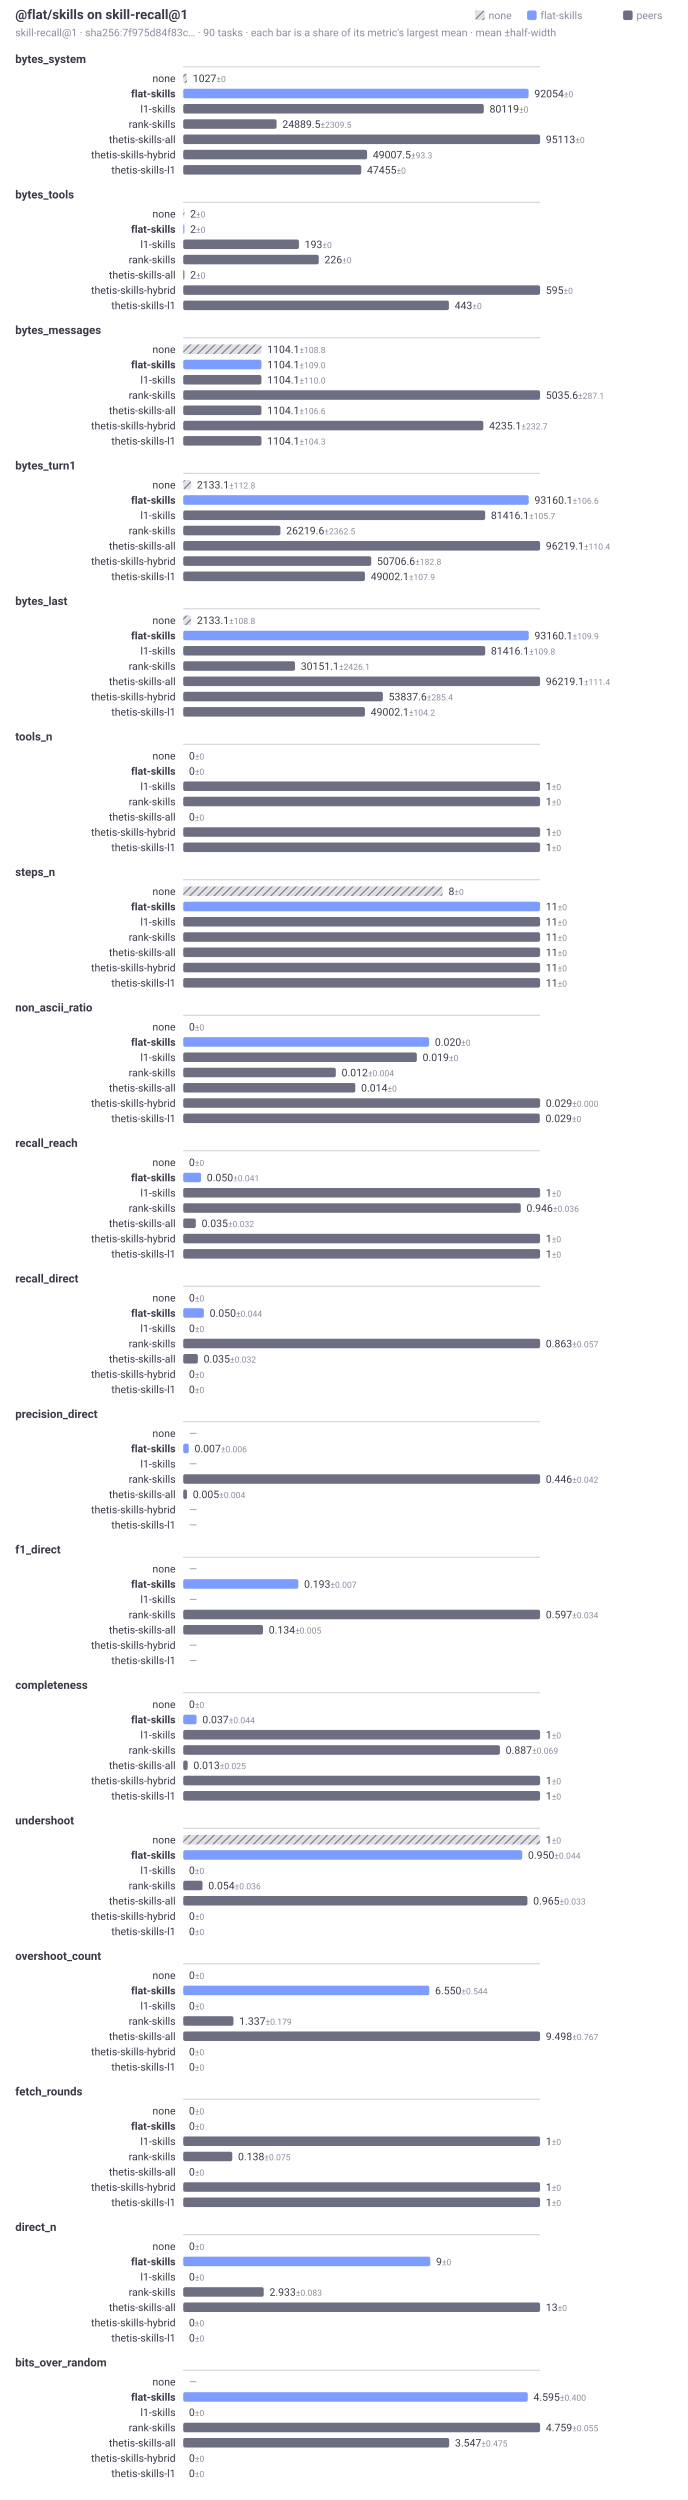
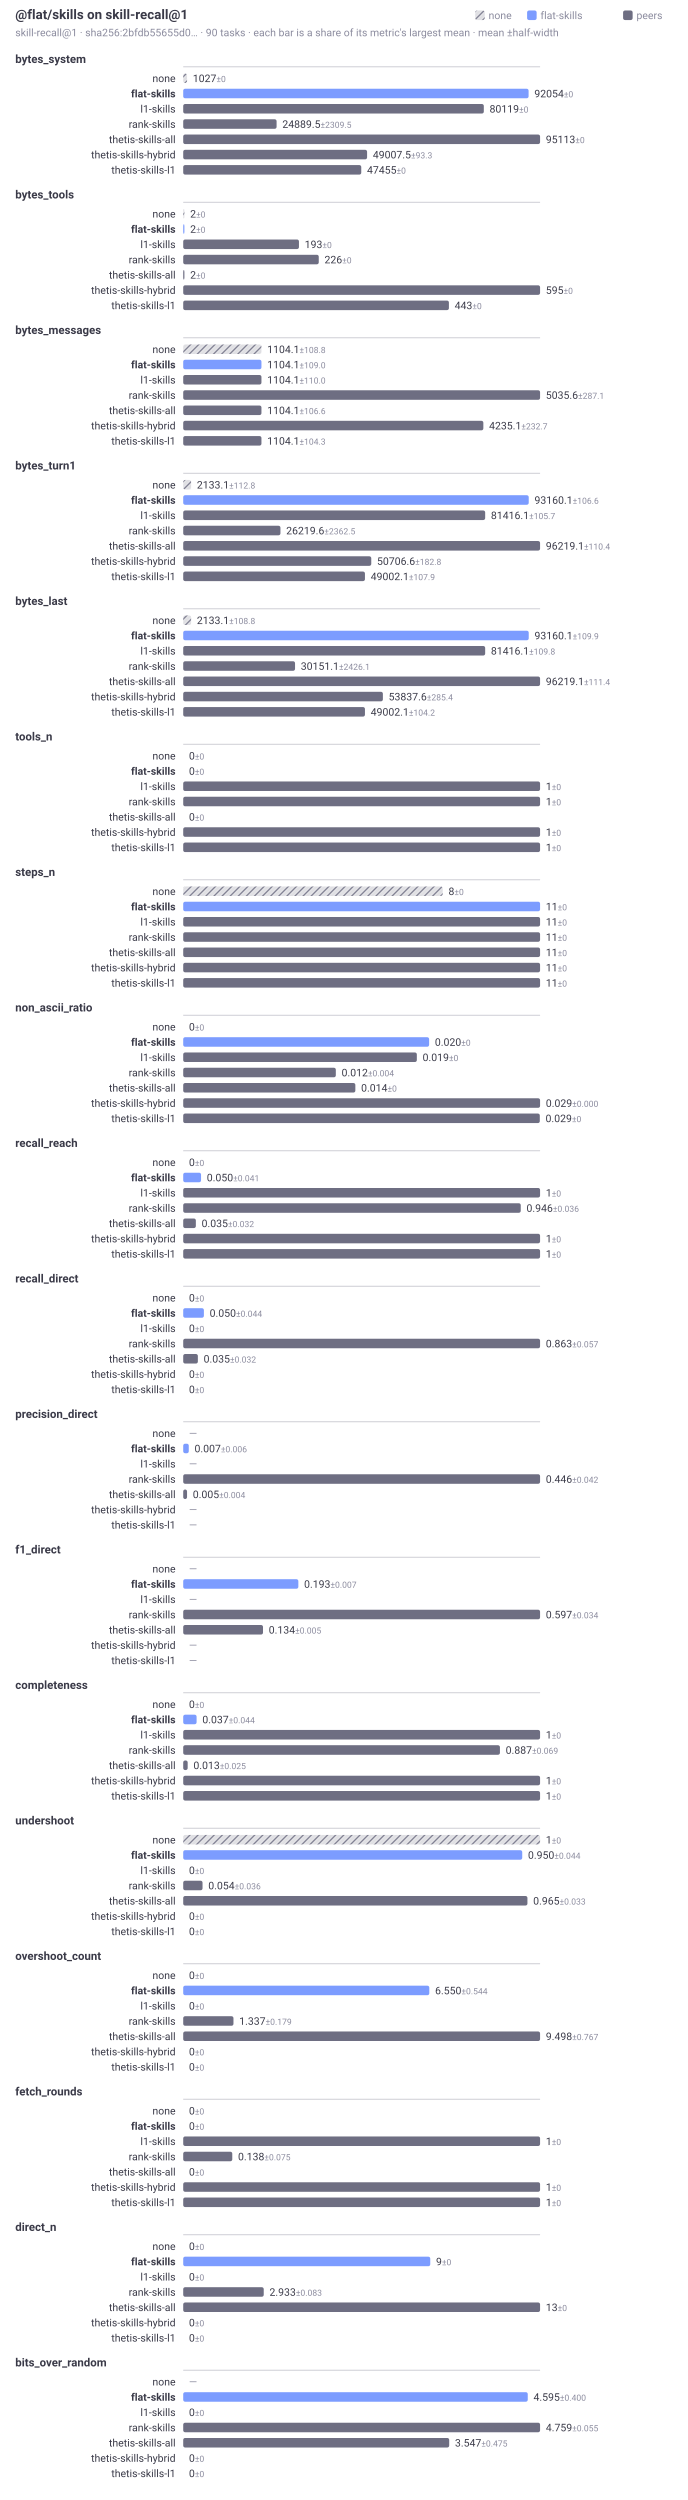
<svg xmlns="http://www.w3.org/2000/svg" width="720" height="2620" viewBox="0 0 720 2620" role="img" aria-labelledby="t d" font-family="system-ui, -apple-system, Segoe UI, Roboto, sans-serif">
  <style>.t{fill:#3a3a48}.f{fill:#8b8b9e}@media (prefers-color-scheme:dark){.t{fill:#d2d2dc}.f{fill:#9a9aae}}</style>
  <defs>
    <pattern id="hatch" width="6" height="6" patternUnits="userSpaceOnUse" patternTransform="rotate(45)">
      <rect width="6" height="6" fill="#6e6e82" fill-opacity="0.22" />
      <line x1="0" y1="0" x2="0" y2="6" stroke="#6e6e82" stroke-width="2" />
    </pattern>
  </defs>
  <text class="t" x="16" y="20" font-size="14" font-weight="600">@flat/skills on skill-recall@1</text>
-   <text class="f" x="16" y="38" font-size="11">skill-recall@1 · sha256:7f975d84f83c… · 90 tasks · each bar is a share of its metric's largest mean · mean ±half-width</text>
+   <text class="f" x="16" y="38" font-size="11">skill-recall@1 · sha256:2bfdb55655d0… · 90 tasks · each bar is a share of its metric's largest mean · mean ±half-width</text>
  <rect x="653" y="11" width="10" height="10" rx="2" fill="#6e6e82" />
  <text class="f" x="667" y="20" font-size="11">peers</text>
  <rect x="552.4" y="11" width="10" height="10" rx="2" fill="#7c9cff" />
  <text class="f" x="566.4" y="20" font-size="11">flat-skills</text>
  <rect x="498" y="11" width="10" height="10" rx="2" fill="url(#hatch)" />
  <text class="f" x="512" y="20" font-size="11">none</text>
  <text class="t" x="16" y="66" font-size="12" font-weight="600">bytes_system</text>
  <line x1="192" y1="70" x2="566" y2="70" stroke="#6e6e82" stroke-opacity="0.35" stroke-width="1" />
  <text class="t" x="184" y="86" font-size="11" text-anchor="end">none</text>
  <rect x="192" y="77" width="4.04" height="10" rx="2" fill="url(#hatch)" />
  <text class="t" x="202.04" y="86" font-size="11">1027<tspan class="f" font-size="9"> ±0</tspan>
  </text>
  <text class="t" x="184" y="102" font-size="11" text-anchor="end" font-weight="600">flat-skills</text>
  <rect x="192" y="93" width="361.97" height="10" rx="2" fill="#7c9cff" />
  <text class="t" x="559.97" y="102" font-size="11">92054<tspan class="f" font-size="9"> ±0</tspan>
  </text>
  <text class="t" x="184" y="118" font-size="11" text-anchor="end">l1-skills</text>
  <rect x="192" y="109" width="315.04" height="10" rx="2" fill="#6e6e82" />
  <text class="t" x="513.04" y="118" font-size="11">80119<tspan class="f" font-size="9"> ±0</tspan>
  </text>
  <text class="t" x="184" y="134" font-size="11" text-anchor="end">rank-skills</text>
  <rect x="192" y="125" width="97.87" height="10" rx="2" fill="#6e6e82" />
  <text class="t" x="295.87" y="134" font-size="11">24889.5<tspan class="f" font-size="9"> ±2309.5</tspan>
  </text>
  <text class="t" x="184" y="150" font-size="11" text-anchor="end">thetis-skills-all</text>
  <rect x="192" y="141" width="374" height="10" rx="2" fill="#6e6e82" />
  <text class="t" x="572" y="150" font-size="11">95113<tspan class="f" font-size="9"> ±0</tspan>
  </text>
  <text class="t" x="184" y="166" font-size="11" text-anchor="end">thetis-skills-hybrid</text>
  <rect x="192" y="157" width="192.71" height="10" rx="2" fill="#6e6e82" />
  <text class="t" x="390.71" y="166" font-size="11">49007.5<tspan class="f" font-size="9"> ±93.3</tspan>
  </text>
  <text class="t" x="184" y="182" font-size="11" text-anchor="end">thetis-skills-l1</text>
  <rect x="192" y="173" width="186.6" height="10" rx="2" fill="#6e6e82" />
  <text class="t" x="384.6" y="182" font-size="11">47455<tspan class="f" font-size="9"> ±0</tspan>
  </text>
  <text class="t" x="16" y="208" font-size="12" font-weight="600">bytes_tools</text>
  <line x1="192" y1="212" x2="566" y2="212" stroke="#6e6e82" stroke-opacity="0.35" stroke-width="1" />
  <text class="t" x="184" y="228" font-size="11" text-anchor="end">none</text>
  <rect x="192" y="219" width="1.26" height="10" rx="2" fill="url(#hatch)" />
  <text class="t" x="199.26" y="228" font-size="11">2<tspan class="f" font-size="9"> ±0</tspan>
  </text>
  <text class="t" x="184" y="244" font-size="11" text-anchor="end" font-weight="600">flat-skills</text>
  <rect x="192" y="235" width="1.26" height="10" rx="2" fill="#7c9cff" />
  <text class="t" x="199.26" y="244" font-size="11">2<tspan class="f" font-size="9"> ±0</tspan>
  </text>
  <text class="t" x="184" y="260" font-size="11" text-anchor="end">l1-skills</text>
  <rect x="192" y="251" width="121.31" height="10" rx="2" fill="#6e6e82" />
  <text class="t" x="319.31" y="260" font-size="11">193<tspan class="f" font-size="9"> ±0</tspan>
  </text>
  <text class="t" x="184" y="276" font-size="11" text-anchor="end">rank-skills</text>
  <rect x="192" y="267" width="142.06" height="10" rx="2" fill="#6e6e82" />
  <text class="t" x="340.06" y="276" font-size="11">226<tspan class="f" font-size="9"> ±0</tspan>
  </text>
  <text class="t" x="184" y="292" font-size="11" text-anchor="end">thetis-skills-all</text>
  <rect x="192" y="283" width="1.26" height="10" rx="2" fill="#6e6e82" />
  <text class="t" x="199.26" y="292" font-size="11">2<tspan class="f" font-size="9"> ±0</tspan>
  </text>
  <text class="t" x="184" y="308" font-size="11" text-anchor="end">thetis-skills-hybrid</text>
  <rect x="192" y="299" width="374" height="10" rx="2" fill="#6e6e82" />
  <text class="t" x="572" y="308" font-size="11">595<tspan class="f" font-size="9"> ±0</tspan>
  </text>
  <text class="t" x="184" y="324" font-size="11" text-anchor="end">thetis-skills-l1</text>
  <rect x="192" y="315" width="278.46" height="10" rx="2" fill="#6e6e82" />
  <text class="t" x="476.46" y="324" font-size="11">443<tspan class="f" font-size="9"> ±0</tspan>
  </text>
  <text class="t" x="16" y="350" font-size="12" font-weight="600">bytes_messages</text>
  <line x1="192" y1="354" x2="566" y2="354" stroke="#6e6e82" stroke-opacity="0.35" stroke-width="1" />
  <text class="t" x="184" y="370" font-size="11" text-anchor="end">none</text>
  <rect x="192" y="361" width="82" height="10" rx="2" fill="url(#hatch)" />
  <text class="t" x="280" y="370" font-size="11">1104.1<tspan class="f" font-size="9"> ±108.8</tspan>
  </text>
  <text class="t" x="184" y="386" font-size="11" text-anchor="end" font-weight="600">flat-skills</text>
  <rect x="192" y="377" width="82" height="10" rx="2" fill="#7c9cff" />
  <text class="t" x="280" y="386" font-size="11">1104.1<tspan class="f" font-size="9"> ±109.0</tspan>
  </text>
  <text class="t" x="184" y="402" font-size="11" text-anchor="end">l1-skills</text>
  <rect x="192" y="393" width="82" height="10" rx="2" fill="#6e6e82" />
  <text class="t" x="280" y="402" font-size="11">1104.1<tspan class="f" font-size="9"> ±110.0</tspan>
  </text>
  <text class="t" x="184" y="418" font-size="11" text-anchor="end">rank-skills</text>
  <rect x="192" y="409" width="374" height="10" rx="2" fill="#6e6e82" />
  <text class="t" x="572" y="418" font-size="11">5035.6<tspan class="f" font-size="9"> ±287.1</tspan>
  </text>
  <text class="t" x="184" y="434" font-size="11" text-anchor="end">thetis-skills-all</text>
  <rect x="192" y="425" width="82" height="10" rx="2" fill="#6e6e82" />
  <text class="t" x="280" y="434" font-size="11">1104.1<tspan class="f" font-size="9"> ±106.6</tspan>
  </text>
  <text class="t" x="184" y="450" font-size="11" text-anchor="end">thetis-skills-hybrid</text>
  <rect x="192" y="441" width="314.55" height="10" rx="2" fill="#6e6e82" />
  <text class="t" x="512.55" y="450" font-size="11">4235.1<tspan class="f" font-size="9"> ±232.7</tspan>
  </text>
  <text class="t" x="184" y="466" font-size="11" text-anchor="end">thetis-skills-l1</text>
  <rect x="192" y="457" width="82" height="10" rx="2" fill="#6e6e82" />
  <text class="t" x="280" y="466" font-size="11">1104.1<tspan class="f" font-size="9"> ±104.3</tspan>
  </text>
  <text class="t" x="16" y="492" font-size="12" font-weight="600">bytes_turn1</text>
  <line x1="192" y1="496" x2="566" y2="496" stroke="#6e6e82" stroke-opacity="0.35" stroke-width="1" />
  <text class="t" x="184" y="512" font-size="11" text-anchor="end">none</text>
  <rect x="192" y="503" width="8.29" height="10" rx="2" fill="url(#hatch)" />
  <text class="t" x="206.29" y="512" font-size="11">2133.1<tspan class="f" font-size="9"> ±112.8</tspan>
  </text>
  <text class="t" x="184" y="528" font-size="11" text-anchor="end" font-weight="600">flat-skills</text>
  <rect x="192" y="519" width="362.11" height="10" rx="2" fill="#7c9cff" />
  <text class="t" x="560.11" y="528" font-size="11">93160.1<tspan class="f" font-size="9"> ±106.6</tspan>
  </text>
  <text class="t" x="184" y="544" font-size="11" text-anchor="end">l1-skills</text>
  <rect x="192" y="535" width="316.46" height="10" rx="2" fill="#6e6e82" />
  <text class="t" x="514.46" y="544" font-size="11">81416.1<tspan class="f" font-size="9"> ±105.7</tspan>
  </text>
  <text class="t" x="184" y="560" font-size="11" text-anchor="end">rank-skills</text>
  <rect x="192" y="551" width="101.91" height="10" rx="2" fill="#6e6e82" />
  <text class="t" x="299.91" y="560" font-size="11">26219.6<tspan class="f" font-size="9"> ±2362.5</tspan>
  </text>
  <text class="t" x="184" y="576" font-size="11" text-anchor="end">thetis-skills-all</text>
  <rect x="192" y="567" width="374" height="10" rx="2" fill="#6e6e82" />
  <text class="t" x="572" y="576" font-size="11">96219.1<tspan class="f" font-size="9"> ±110.4</tspan>
  </text>
  <text class="t" x="184" y="592" font-size="11" text-anchor="end">thetis-skills-hybrid</text>
  <rect x="192" y="583" width="197.09" height="10" rx="2" fill="#6e6e82" />
  <text class="t" x="395.09" y="592" font-size="11">50706.6<tspan class="f" font-size="9"> ±182.8</tspan>
  </text>
  <text class="t" x="184" y="608" font-size="11" text-anchor="end">thetis-skills-l1</text>
  <rect x="192" y="599" width="190.47" height="10" rx="2" fill="#6e6e82" />
  <text class="t" x="388.47" y="608" font-size="11">49002.1<tspan class="f" font-size="9"> ±107.9</tspan>
  </text>
  <text class="t" x="16" y="634" font-size="12" font-weight="600">bytes_last</text>
  <line x1="192" y1="638" x2="566" y2="638" stroke="#6e6e82" stroke-opacity="0.35" stroke-width="1" />
  <text class="t" x="184" y="654" font-size="11" text-anchor="end">none</text>
  <rect x="192" y="645" width="8.29" height="10" rx="2" fill="url(#hatch)" />
  <text class="t" x="206.29" y="654" font-size="11">2133.1<tspan class="f" font-size="9"> ±108.8</tspan>
  </text>
  <text class="t" x="184" y="670" font-size="11" text-anchor="end" font-weight="600">flat-skills</text>
  <rect x="192" y="661" width="362.11" height="10" rx="2" fill="#7c9cff" />
  <text class="t" x="560.11" y="670" font-size="11">93160.1<tspan class="f" font-size="9"> ±109.9</tspan>
  </text>
  <text class="t" x="184" y="686" font-size="11" text-anchor="end">l1-skills</text>
  <rect x="192" y="677" width="316.46" height="10" rx="2" fill="#6e6e82" />
  <text class="t" x="514.46" y="686" font-size="11">81416.1<tspan class="f" font-size="9"> ±109.8</tspan>
  </text>
  <text class="t" x="184" y="702" font-size="11" text-anchor="end">rank-skills</text>
  <rect x="192" y="693" width="117.2" height="10" rx="2" fill="#6e6e82" />
  <text class="t" x="315.2" y="702" font-size="11">30151.1<tspan class="f" font-size="9"> ±2426.1</tspan>
  </text>
  <text class="t" x="184" y="718" font-size="11" text-anchor="end">thetis-skills-all</text>
  <rect x="192" y="709" width="374" height="10" rx="2" fill="#6e6e82" />
  <text class="t" x="572" y="718" font-size="11">96219.1<tspan class="f" font-size="9"> ±111.4</tspan>
  </text>
  <text class="t" x="184" y="734" font-size="11" text-anchor="end">thetis-skills-hybrid</text>
  <rect x="192" y="725" width="209.26" height="10" rx="2" fill="#6e6e82" />
  <text class="t" x="407.26" y="734" font-size="11">53837.6<tspan class="f" font-size="9"> ±285.4</tspan>
  </text>
  <text class="t" x="184" y="750" font-size="11" text-anchor="end">thetis-skills-l1</text>
  <rect x="192" y="741" width="190.47" height="10" rx="2" fill="#6e6e82" />
  <text class="t" x="388.47" y="750" font-size="11">49002.1<tspan class="f" font-size="9"> ±104.2</tspan>
  </text>
  <text class="t" x="16" y="776" font-size="12" font-weight="600">tools_n</text>
  <line x1="192" y1="780" x2="566" y2="780" stroke="#6e6e82" stroke-opacity="0.35" stroke-width="1" />
  <text class="t" x="184" y="796" font-size="11" text-anchor="end">none</text>
  <rect x="192" y="787" width="0" height="10" rx="2" fill="url(#hatch)" />
  <text class="t" x="198" y="796" font-size="11">0<tspan class="f" font-size="9"> ±0</tspan>
  </text>
  <text class="t" x="184" y="812" font-size="11" text-anchor="end" font-weight="600">flat-skills</text>
  <rect x="192" y="803" width="0" height="10" rx="2" fill="#7c9cff" />
  <text class="t" x="198" y="812" font-size="11">0<tspan class="f" font-size="9"> ±0</tspan>
  </text>
  <text class="t" x="184" y="828" font-size="11" text-anchor="end">l1-skills</text>
  <rect x="192" y="819" width="374" height="10" rx="2" fill="#6e6e82" />
  <text class="t" x="572" y="828" font-size="11">1<tspan class="f" font-size="9"> ±0</tspan>
  </text>
  <text class="t" x="184" y="844" font-size="11" text-anchor="end">rank-skills</text>
  <rect x="192" y="835" width="374" height="10" rx="2" fill="#6e6e82" />
  <text class="t" x="572" y="844" font-size="11">1<tspan class="f" font-size="9"> ±0</tspan>
  </text>
  <text class="t" x="184" y="860" font-size="11" text-anchor="end">thetis-skills-all</text>
  <rect x="192" y="851" width="0" height="10" rx="2" fill="#6e6e82" />
  <text class="t" x="198" y="860" font-size="11">0<tspan class="f" font-size="9"> ±0</tspan>
  </text>
  <text class="t" x="184" y="876" font-size="11" text-anchor="end">thetis-skills-hybrid</text>
  <rect x="192" y="867" width="374" height="10" rx="2" fill="#6e6e82" />
  <text class="t" x="572" y="876" font-size="11">1<tspan class="f" font-size="9"> ±0</tspan>
  </text>
  <text class="t" x="184" y="892" font-size="11" text-anchor="end">thetis-skills-l1</text>
  <rect x="192" y="883" width="374" height="10" rx="2" fill="#6e6e82" />
  <text class="t" x="572" y="892" font-size="11">1<tspan class="f" font-size="9"> ±0</tspan>
  </text>
  <text class="t" x="16" y="918" font-size="12" font-weight="600">steps_n</text>
  <line x1="192" y1="922" x2="566" y2="922" stroke="#6e6e82" stroke-opacity="0.35" stroke-width="1" />
  <text class="t" x="184" y="938" font-size="11" text-anchor="end">none</text>
  <rect x="192" y="929" width="272" height="10" rx="2" fill="url(#hatch)" />
  <text class="t" x="470" y="938" font-size="11">8<tspan class="f" font-size="9"> ±0</tspan>
  </text>
  <text class="t" x="184" y="954" font-size="11" text-anchor="end" font-weight="600">flat-skills</text>
  <rect x="192" y="945" width="374" height="10" rx="2" fill="#7c9cff" />
  <text class="t" x="572" y="954" font-size="11">11<tspan class="f" font-size="9"> ±0</tspan>
  </text>
  <text class="t" x="184" y="970" font-size="11" text-anchor="end">l1-skills</text>
  <rect x="192" y="961" width="374" height="10" rx="2" fill="#6e6e82" />
  <text class="t" x="572" y="970" font-size="11">11<tspan class="f" font-size="9"> ±0</tspan>
  </text>
  <text class="t" x="184" y="986" font-size="11" text-anchor="end">rank-skills</text>
  <rect x="192" y="977" width="374" height="10" rx="2" fill="#6e6e82" />
  <text class="t" x="572" y="986" font-size="11">11<tspan class="f" font-size="9"> ±0</tspan>
  </text>
  <text class="t" x="184" y="1002" font-size="11" text-anchor="end">thetis-skills-all</text>
  <rect x="192" y="993" width="374" height="10" rx="2" fill="#6e6e82" />
  <text class="t" x="572" y="1002" font-size="11">11<tspan class="f" font-size="9"> ±0</tspan>
  </text>
  <text class="t" x="184" y="1018" font-size="11" text-anchor="end">thetis-skills-hybrid</text>
  <rect x="192" y="1009" width="374" height="10" rx="2" fill="#6e6e82" />
  <text class="t" x="572" y="1018" font-size="11">11<tspan class="f" font-size="9"> ±0</tspan>
  </text>
  <text class="t" x="184" y="1034" font-size="11" text-anchor="end">thetis-skills-l1</text>
  <rect x="192" y="1025" width="374" height="10" rx="2" fill="#6e6e82" />
  <text class="t" x="572" y="1034" font-size="11">11<tspan class="f" font-size="9"> ±0</tspan>
  </text>
  <text class="t" x="16" y="1060" font-size="12" font-weight="600">non_ascii_ratio</text>
  <line x1="192" y1="1064" x2="566" y2="1064" stroke="#6e6e82" stroke-opacity="0.35" stroke-width="1" />
  <text class="t" x="184" y="1080" font-size="11" text-anchor="end">none</text>
  <rect x="192" y="1071" width="0" height="10" rx="2" fill="url(#hatch)" />
  <text class="t" x="198" y="1080" font-size="11">0<tspan class="f" font-size="9"> ±0</tspan>
  </text>
  <text class="t" x="184" y="1096" font-size="11" text-anchor="end" font-weight="600">flat-skills</text>
  <rect x="192" y="1087" width="257.73" height="10" rx="2" fill="#7c9cff" />
  <text class="t" x="455.73" y="1096" font-size="11">0.020<tspan class="f" font-size="9"> ±0</tspan>
  </text>
  <text class="t" x="184" y="1112" font-size="11" text-anchor="end">l1-skills</text>
  <rect x="192" y="1103" width="244.85" height="10" rx="2" fill="#6e6e82" />
  <text class="t" x="442.85" y="1112" font-size="11">0.019<tspan class="f" font-size="9"> ±0</tspan>
  </text>
  <text class="t" x="184" y="1128" font-size="11" text-anchor="end">rank-skills</text>
  <rect x="192" y="1119" width="159.94" height="10" rx="2" fill="#6e6e82" />
  <text class="t" x="357.94" y="1128" font-size="11">0.012<tspan class="f" font-size="9"> ±0.004</tspan>
  </text>
  <text class="t" x="184" y="1144" font-size="11" text-anchor="end">thetis-skills-all</text>
  <rect x="192" y="1135" width="180.41" height="10" rx="2" fill="#6e6e82" />
  <text class="t" x="378.41" y="1144" font-size="11">0.014<tspan class="f" font-size="9"> ±0</tspan>
  </text>
  <text class="t" x="184" y="1160" font-size="11" text-anchor="end">thetis-skills-hybrid</text>
  <rect x="192" y="1151" width="374" height="10" rx="2" fill="#6e6e82" />
  <text class="t" x="572" y="1160" font-size="11">0.029<tspan class="f" font-size="9"> ±0.000</tspan>
  </text>
  <text class="t" x="184" y="1176" font-size="11" text-anchor="end">thetis-skills-l1</text>
  <rect x="192" y="1167" width="373.71" height="10" rx="2" fill="#6e6e82" />
  <text class="t" x="571.71" y="1176" font-size="11">0.029<tspan class="f" font-size="9"> ±0</tspan>
  </text>
  <text class="t" x="16" y="1202" font-size="12" font-weight="600">recall_reach</text>
  <line x1="192" y1="1206" x2="566" y2="1206" stroke="#6e6e82" stroke-opacity="0.35" stroke-width="1" />
  <text class="t" x="184" y="1222" font-size="11" text-anchor="end">none</text>
  <rect x="192" y="1213" width="0" height="10" rx="2" fill="url(#hatch)" />
  <text class="t" x="198" y="1222" font-size="11">0<tspan class="f" font-size="9"> ±0</tspan>
  </text>
  <text class="t" x="184" y="1238" font-size="11" text-anchor="end" font-weight="600">flat-skills</text>
  <rect x="192" y="1229" width="18.7" height="10" rx="2" fill="#7c9cff" />
  <text class="t" x="216.7" y="1238" font-size="11">0.050<tspan class="f" font-size="9"> ±0.041</tspan>
  </text>
  <text class="t" x="184" y="1254" font-size="11" text-anchor="end">l1-skills</text>
  <rect x="192" y="1245" width="374" height="10" rx="2" fill="#6e6e82" />
  <text class="t" x="572" y="1254" font-size="11">1<tspan class="f" font-size="9"> ±0</tspan>
  </text>
  <text class="t" x="184" y="1270" font-size="11" text-anchor="end">rank-skills</text>
  <rect x="192" y="1261" width="353.74" height="10" rx="2" fill="#6e6e82" />
  <text class="t" x="551.74" y="1270" font-size="11">0.946<tspan class="f" font-size="9"> ±0.036</tspan>
  </text>
  <text class="t" x="184" y="1286" font-size="11" text-anchor="end">thetis-skills-all</text>
  <rect x="192" y="1277" width="13.25" height="10" rx="2" fill="#6e6e82" />
  <text class="t" x="211.25" y="1286" font-size="11">0.035<tspan class="f" font-size="9"> ±0.032</tspan>
  </text>
  <text class="t" x="184" y="1302" font-size="11" text-anchor="end">thetis-skills-hybrid</text>
  <rect x="192" y="1293" width="374" height="10" rx="2" fill="#6e6e82" />
  <text class="t" x="572" y="1302" font-size="11">1<tspan class="f" font-size="9"> ±0</tspan>
  </text>
  <text class="t" x="184" y="1318" font-size="11" text-anchor="end">thetis-skills-l1</text>
  <rect x="192" y="1309" width="374" height="10" rx="2" fill="#6e6e82" />
  <text class="t" x="572" y="1318" font-size="11">1<tspan class="f" font-size="9"> ±0</tspan>
  </text>
  <text class="t" x="16" y="1344" font-size="12" font-weight="600">recall_direct</text>
  <line x1="192" y1="1348" x2="566" y2="1348" stroke="#6e6e82" stroke-opacity="0.35" stroke-width="1" />
  <text class="t" x="184" y="1364" font-size="11" text-anchor="end">none</text>
  <rect x="192" y="1355" width="0" height="10" rx="2" fill="url(#hatch)" />
  <text class="t" x="198" y="1364" font-size="11">0<tspan class="f" font-size="9"> ±0</tspan>
  </text>
  <text class="t" x="184" y="1380" font-size="11" text-anchor="end" font-weight="600">flat-skills</text>
  <rect x="192" y="1371" width="21.68" height="10" rx="2" fill="#7c9cff" />
  <text class="t" x="219.68" y="1380" font-size="11">0.050<tspan class="f" font-size="9"> ±0.044</tspan>
  </text>
  <text class="t" x="184" y="1396" font-size="11" text-anchor="end">l1-skills</text>
  <rect x="192" y="1387" width="0" height="10" rx="2" fill="#6e6e82" />
  <text class="t" x="198" y="1396" font-size="11">0<tspan class="f" font-size="9"> ±0</tspan>
  </text>
  <text class="t" x="184" y="1412" font-size="11" text-anchor="end">rank-skills</text>
  <rect x="192" y="1403" width="374" height="10" rx="2" fill="#6e6e82" />
  <text class="t" x="572" y="1412" font-size="11">0.863<tspan class="f" font-size="9"> ±0.057</tspan>
  </text>
  <text class="t" x="184" y="1428" font-size="11" text-anchor="end">thetis-skills-all</text>
  <rect x="192" y="1419" width="15.36" height="10" rx="2" fill="#6e6e82" />
  <text class="t" x="213.36" y="1428" font-size="11">0.035<tspan class="f" font-size="9"> ±0.032</tspan>
  </text>
  <text class="t" x="184" y="1444" font-size="11" text-anchor="end">thetis-skills-hybrid</text>
  <rect x="192" y="1435" width="0" height="10" rx="2" fill="#6e6e82" />
  <text class="t" x="198" y="1444" font-size="11">0<tspan class="f" font-size="9"> ±0</tspan>
  </text>
  <text class="t" x="184" y="1460" font-size="11" text-anchor="end">thetis-skills-l1</text>
  <rect x="192" y="1451" width="0" height="10" rx="2" fill="#6e6e82" />
  <text class="t" x="198" y="1460" font-size="11">0<tspan class="f" font-size="9"> ±0</tspan>
  </text>
  <text class="t" x="16" y="1486" font-size="12" font-weight="600">precision_direct</text>
  <line x1="192" y1="1490" x2="566" y2="1490" stroke="#6e6e82" stroke-opacity="0.35" stroke-width="1" />
  <text class="t" x="184" y="1506" font-size="11" text-anchor="end">none</text>
  <rect x="192" y="1497" width="0" height="10" rx="2" fill="url(#hatch)" />
  <text class="f" x="198" y="1506" font-size="11">—</text>
  <text class="t" x="184" y="1522" font-size="11" text-anchor="end" font-weight="600">flat-skills</text>
  <rect x="192" y="1513" width="5.83" height="10" rx="2" fill="#7c9cff" />
  <text class="t" x="203.83" y="1522" font-size="11">0.007<tspan class="f" font-size="9"> ±0.006</tspan>
  </text>
  <text class="t" x="184" y="1538" font-size="11" text-anchor="end">l1-skills</text>
  <rect x="192" y="1529" width="0" height="10" rx="2" fill="#6e6e82" />
  <text class="f" x="198" y="1538" font-size="11">—</text>
  <text class="t" x="184" y="1554" font-size="11" text-anchor="end">rank-skills</text>
  <rect x="192" y="1545" width="374" height="10" rx="2" fill="#6e6e82" />
  <text class="t" x="572" y="1554" font-size="11">0.446<tspan class="f" font-size="9"> ±0.042</tspan>
  </text>
  <text class="t" x="184" y="1570" font-size="11" text-anchor="end">thetis-skills-all</text>
  <rect x="192" y="1561" width="4.03" height="10" rx="2" fill="#6e6e82" />
  <text class="t" x="202.03" y="1570" font-size="11">0.005<tspan class="f" font-size="9"> ±0.004</tspan>
  </text>
  <text class="t" x="184" y="1586" font-size="11" text-anchor="end">thetis-skills-hybrid</text>
  <rect x="192" y="1577" width="0" height="10" rx="2" fill="#6e6e82" />
  <text class="f" x="198" y="1586" font-size="11">—</text>
  <text class="t" x="184" y="1602" font-size="11" text-anchor="end">thetis-skills-l1</text>
  <rect x="192" y="1593" width="0" height="10" rx="2" fill="#6e6e82" />
  <text class="f" x="198" y="1602" font-size="11">—</text>
  <text class="t" x="16" y="1628" font-size="12" font-weight="600">f1_direct</text>
  <line x1="192" y1="1632" x2="566" y2="1632" stroke="#6e6e82" stroke-opacity="0.35" stroke-width="1" />
  <text class="t" x="184" y="1648" font-size="11" text-anchor="end">none</text>
  <rect x="192" y="1639" width="0" height="10" rx="2" fill="url(#hatch)" />
  <text class="f" x="198" y="1648" font-size="11">—</text>
  <text class="t" x="184" y="1664" font-size="11" text-anchor="end" font-weight="600">flat-skills</text>
  <rect x="192" y="1655" width="120.66" height="10" rx="2" fill="#7c9cff" />
  <text class="t" x="318.66" y="1664" font-size="11">0.193<tspan class="f" font-size="9"> ±0.007</tspan>
  </text>
  <text class="t" x="184" y="1680" font-size="11" text-anchor="end">l1-skills</text>
  <rect x="192" y="1671" width="0" height="10" rx="2" fill="#6e6e82" />
  <text class="f" x="198" y="1680" font-size="11">—</text>
  <text class="t" x="184" y="1696" font-size="11" text-anchor="end">rank-skills</text>
  <rect x="192" y="1687" width="374" height="10" rx="2" fill="#6e6e82" />
  <text class="t" x="572" y="1696" font-size="11">0.597<tspan class="f" font-size="9"> ±0.034</tspan>
  </text>
  <text class="t" x="184" y="1712" font-size="11" text-anchor="end">thetis-skills-all</text>
  <rect x="192" y="1703" width="83.63" height="10" rx="2" fill="#6e6e82" />
  <text class="t" x="281.63" y="1712" font-size="11">0.134<tspan class="f" font-size="9"> ±0.005</tspan>
  </text>
  <text class="t" x="184" y="1728" font-size="11" text-anchor="end">thetis-skills-hybrid</text>
  <rect x="192" y="1719" width="0" height="10" rx="2" fill="#6e6e82" />
  <text class="f" x="198" y="1728" font-size="11">—</text>
  <text class="t" x="184" y="1744" font-size="11" text-anchor="end">thetis-skills-l1</text>
  <rect x="192" y="1735" width="0" height="10" rx="2" fill="#6e6e82" />
  <text class="f" x="198" y="1744" font-size="11">—</text>
  <text class="t" x="16" y="1770" font-size="12" font-weight="600">completeness</text>
  <line x1="192" y1="1774" x2="566" y2="1774" stroke="#6e6e82" stroke-opacity="0.35" stroke-width="1" />
  <text class="t" x="184" y="1790" font-size="11" text-anchor="end">none</text>
  <rect x="192" y="1781" width="0" height="10" rx="2" fill="url(#hatch)" />
  <text class="t" x="198" y="1790" font-size="11">0<tspan class="f" font-size="9"> ±0</tspan>
  </text>
  <text class="t" x="184" y="1806" font-size="11" text-anchor="end" font-weight="600">flat-skills</text>
  <rect x="192" y="1797" width="14.03" height="10" rx="2" fill="#7c9cff" />
  <text class="t" x="212.03" y="1806" font-size="11">0.037<tspan class="f" font-size="9"> ±0.044</tspan>
  </text>
  <text class="t" x="184" y="1822" font-size="11" text-anchor="end">l1-skills</text>
  <rect x="192" y="1813" width="374" height="10" rx="2" fill="#6e6e82" />
  <text class="t" x="572" y="1822" font-size="11">1<tspan class="f" font-size="9"> ±0</tspan>
  </text>
  <text class="t" x="184" y="1838" font-size="11" text-anchor="end">rank-skills</text>
  <rect x="192" y="1829" width="331.93" height="10" rx="2" fill="#6e6e82" />
  <text class="t" x="529.92" y="1838" font-size="11">0.887<tspan class="f" font-size="9"> ±0.069</tspan>
  </text>
  <text class="t" x="184" y="1854" font-size="11" text-anchor="end">thetis-skills-all</text>
  <rect x="192" y="1845" width="4.68" height="10" rx="2" fill="#6e6e82" />
  <text class="t" x="202.68" y="1854" font-size="11">0.013<tspan class="f" font-size="9"> ±0.025</tspan>
  </text>
  <text class="t" x="184" y="1870" font-size="11" text-anchor="end">thetis-skills-hybrid</text>
  <rect x="192" y="1861" width="374" height="10" rx="2" fill="#6e6e82" />
  <text class="t" x="572" y="1870" font-size="11">1<tspan class="f" font-size="9"> ±0</tspan>
  </text>
  <text class="t" x="184" y="1886" font-size="11" text-anchor="end">thetis-skills-l1</text>
  <rect x="192" y="1877" width="374" height="10" rx="2" fill="#6e6e82" />
  <text class="t" x="572" y="1886" font-size="11">1<tspan class="f" font-size="9"> ±0</tspan>
  </text>
  <text class="t" x="16" y="1912" font-size="12" font-weight="600">undershoot</text>
  <line x1="192" y1="1916" x2="566" y2="1916" stroke="#6e6e82" stroke-opacity="0.35" stroke-width="1" />
  <text class="t" x="184" y="1932" font-size="11" text-anchor="end">none</text>
  <rect x="192" y="1923" width="374" height="10" rx="2" fill="url(#hatch)" />
  <text class="t" x="572" y="1932" font-size="11">1<tspan class="f" font-size="9"> ±0</tspan>
  </text>
  <text class="t" x="184" y="1948" font-size="11" text-anchor="end" font-weight="600">flat-skills</text>
  <rect x="192" y="1939" width="355.3" height="10" rx="2" fill="#7c9cff" />
  <text class="t" x="553.3" y="1948" font-size="11">0.950<tspan class="f" font-size="9"> ±0.044</tspan>
  </text>
  <text class="t" x="184" y="1964" font-size="11" text-anchor="end">l1-skills</text>
  <rect x="192" y="1955" width="0" height="10" rx="2" fill="#6e6e82" />
  <text class="t" x="198" y="1964" font-size="11">0<tspan class="f" font-size="9"> ±0</tspan>
  </text>
  <text class="t" x="184" y="1980" font-size="11" text-anchor="end">rank-skills</text>
  <rect x="192" y="1971" width="20.26" height="10" rx="2" fill="#6e6e82" />
  <text class="t" x="218.26" y="1980" font-size="11">0.054<tspan class="f" font-size="9"> ±0.036</tspan>
  </text>
  <text class="t" x="184" y="1996" font-size="11" text-anchor="end">thetis-skills-all</text>
  <rect x="192" y="1987" width="360.75" height="10" rx="2" fill="#6e6e82" />
  <text class="t" x="558.75" y="1996" font-size="11">0.965<tspan class="f" font-size="9"> ±0.033</tspan>
  </text>
  <text class="t" x="184" y="2012" font-size="11" text-anchor="end">thetis-skills-hybrid</text>
  <rect x="192" y="2003" width="0" height="10" rx="2" fill="#6e6e82" />
  <text class="t" x="198" y="2012" font-size="11">0<tspan class="f" font-size="9"> ±0</tspan>
  </text>
  <text class="t" x="184" y="2028" font-size="11" text-anchor="end">thetis-skills-l1</text>
  <rect x="192" y="2019" width="0" height="10" rx="2" fill="#6e6e82" />
  <text class="t" x="198" y="2028" font-size="11">0<tspan class="f" font-size="9"> ±0</tspan>
  </text>
  <text class="t" x="16" y="2054" font-size="12" font-weight="600">overshoot_count</text>
  <line x1="192" y1="2058" x2="566" y2="2058" stroke="#6e6e82" stroke-opacity="0.35" stroke-width="1" />
  <text class="t" x="184" y="2074" font-size="11" text-anchor="end">none</text>
  <rect x="192" y="2065" width="0" height="10" rx="2" fill="url(#hatch)" />
  <text class="t" x="198" y="2074" font-size="11">0<tspan class="f" font-size="9"> ±0</tspan>
  </text>
  <text class="t" x="184" y="2090" font-size="11" text-anchor="end" font-weight="600">flat-skills</text>
  <rect x="192" y="2081" width="257.92" height="10" rx="2" fill="#7c9cff" />
  <text class="t" x="455.92" y="2090" font-size="11">6.550<tspan class="f" font-size="9"> ±0.544</tspan>
  </text>
  <text class="t" x="184" y="2106" font-size="11" text-anchor="end">l1-skills</text>
  <rect x="192" y="2097" width="0" height="10" rx="2" fill="#6e6e82" />
  <text class="t" x="198" y="2106" font-size="11">0<tspan class="f" font-size="9"> ±0</tspan>
  </text>
  <text class="t" x="184" y="2122" font-size="11" text-anchor="end">rank-skills</text>
  <rect x="192" y="2113" width="52.67" height="10" rx="2" fill="#6e6e82" />
  <text class="t" x="250.67" y="2122" font-size="11">1.337<tspan class="f" font-size="9"> ±0.179</tspan>
  </text>
  <text class="t" x="184" y="2138" font-size="11" text-anchor="end">thetis-skills-all</text>
  <rect x="192" y="2129" width="374" height="10" rx="2" fill="#6e6e82" />
  <text class="t" x="572" y="2138" font-size="11">9.498<tspan class="f" font-size="9"> ±0.767</tspan>
  </text>
  <text class="t" x="184" y="2154" font-size="11" text-anchor="end">thetis-skills-hybrid</text>
  <rect x="192" y="2145" width="0" height="10" rx="2" fill="#6e6e82" />
  <text class="t" x="198" y="2154" font-size="11">0<tspan class="f" font-size="9"> ±0</tspan>
  </text>
  <text class="t" x="184" y="2170" font-size="11" text-anchor="end">thetis-skills-l1</text>
  <rect x="192" y="2161" width="0" height="10" rx="2" fill="#6e6e82" />
  <text class="t" x="198" y="2170" font-size="11">0<tspan class="f" font-size="9"> ±0</tspan>
  </text>
  <text class="t" x="16" y="2196" font-size="12" font-weight="600">fetch_rounds</text>
  <line x1="192" y1="2200" x2="566" y2="2200" stroke="#6e6e82" stroke-opacity="0.35" stroke-width="1" />
  <text class="t" x="184" y="2216" font-size="11" text-anchor="end">none</text>
  <rect x="192" y="2207" width="0" height="10" rx="2" fill="url(#hatch)" />
  <text class="t" x="198" y="2216" font-size="11">0<tspan class="f" font-size="9"> ±0</tspan>
  </text>
  <text class="t" x="184" y="2232" font-size="11" text-anchor="end" font-weight="600">flat-skills</text>
  <rect x="192" y="2223" width="0" height="10" rx="2" fill="#7c9cff" />
  <text class="t" x="198" y="2232" font-size="11">0<tspan class="f" font-size="9"> ±0</tspan>
  </text>
  <text class="t" x="184" y="2248" font-size="11" text-anchor="end">l1-skills</text>
  <rect x="192" y="2239" width="374" height="10" rx="2" fill="#6e6e82" />
  <text class="t" x="572" y="2248" font-size="11">1<tspan class="f" font-size="9"> ±0</tspan>
  </text>
  <text class="t" x="184" y="2264" font-size="11" text-anchor="end">rank-skills</text>
  <rect x="192" y="2255" width="51.43" height="10" rx="2" fill="#6e6e82" />
  <text class="t" x="249.43" y="2264" font-size="11">0.138<tspan class="f" font-size="9"> ±0.075</tspan>
  </text>
  <text class="t" x="184" y="2280" font-size="11" text-anchor="end">thetis-skills-all</text>
  <rect x="192" y="2271" width="0" height="10" rx="2" fill="#6e6e82" />
  <text class="t" x="198" y="2280" font-size="11">0<tspan class="f" font-size="9"> ±0</tspan>
  </text>
  <text class="t" x="184" y="2296" font-size="11" text-anchor="end">thetis-skills-hybrid</text>
  <rect x="192" y="2287" width="374" height="10" rx="2" fill="#6e6e82" />
  <text class="t" x="572" y="2296" font-size="11">1<tspan class="f" font-size="9"> ±0</tspan>
  </text>
  <text class="t" x="184" y="2312" font-size="11" text-anchor="end">thetis-skills-l1</text>
  <rect x="192" y="2303" width="374" height="10" rx="2" fill="#6e6e82" />
  <text class="t" x="572" y="2312" font-size="11">1<tspan class="f" font-size="9"> ±0</tspan>
  </text>
  <text class="t" x="16" y="2338" font-size="12" font-weight="600">direct_n</text>
  <line x1="192" y1="2342" x2="566" y2="2342" stroke="#6e6e82" stroke-opacity="0.35" stroke-width="1" />
  <text class="t" x="184" y="2358" font-size="11" text-anchor="end">none</text>
  <rect x="192" y="2349" width="0" height="10" rx="2" fill="url(#hatch)" />
  <text class="t" x="198" y="2358" font-size="11">0<tspan class="f" font-size="9"> ±0</tspan>
  </text>
  <text class="t" x="184" y="2374" font-size="11" text-anchor="end" font-weight="600">flat-skills</text>
  <rect x="192" y="2365" width="258.92" height="10" rx="2" fill="#7c9cff" />
  <text class="t" x="456.92" y="2374" font-size="11">9<tspan class="f" font-size="9"> ±0</tspan>
  </text>
  <text class="t" x="184" y="2390" font-size="11" text-anchor="end">l1-skills</text>
  <rect x="192" y="2381" width="0" height="10" rx="2" fill="#6e6e82" />
  <text class="t" x="198" y="2390" font-size="11">0<tspan class="f" font-size="9"> ±0</tspan>
  </text>
  <text class="t" x="184" y="2406" font-size="11" text-anchor="end">rank-skills</text>
  <rect x="192" y="2397" width="84.39" height="10" rx="2" fill="#6e6e82" />
  <text class="t" x="282.39" y="2406" font-size="11">2.933<tspan class="f" font-size="9"> ±0.083</tspan>
  </text>
  <text class="t" x="184" y="2422" font-size="11" text-anchor="end">thetis-skills-all</text>
  <rect x="192" y="2413" width="374" height="10" rx="2" fill="#6e6e82" />
  <text class="t" x="572" y="2422" font-size="11">13<tspan class="f" font-size="9"> ±0</tspan>
  </text>
  <text class="t" x="184" y="2438" font-size="11" text-anchor="end">thetis-skills-hybrid</text>
  <rect x="192" y="2429" width="0" height="10" rx="2" fill="#6e6e82" />
  <text class="t" x="198" y="2438" font-size="11">0<tspan class="f" font-size="9"> ±0</tspan>
  </text>
  <text class="t" x="184" y="2454" font-size="11" text-anchor="end">thetis-skills-l1</text>
  <rect x="192" y="2445" width="0" height="10" rx="2" fill="#6e6e82" />
  <text class="t" x="198" y="2454" font-size="11">0<tspan class="f" font-size="9"> ±0</tspan>
  </text>
  <text class="t" x="16" y="2480" font-size="12" font-weight="600">bits_over_random</text>
  <line x1="192" y1="2484" x2="566" y2="2484" stroke="#6e6e82" stroke-opacity="0.35" stroke-width="1" />
  <text class="t" x="184" y="2500" font-size="11" text-anchor="end">none</text>
  <rect x="192" y="2491" width="0" height="10" rx="2" fill="url(#hatch)" />
  <text class="f" x="198" y="2500" font-size="11">—</text>
  <text class="t" x="184" y="2516" font-size="11" text-anchor="end" font-weight="600">flat-skills</text>
  <rect x="192" y="2507" width="361.09" height="10" rx="2" fill="#7c9cff" />
  <text class="t" x="559.09" y="2516" font-size="11">4.595<tspan class="f" font-size="9"> ±0.400</tspan>
  </text>
  <text class="t" x="184" y="2532" font-size="11" text-anchor="end">l1-skills</text>
  <rect x="192" y="2523" width="0" height="10" rx="2" fill="#6e6e82" />
  <text class="t" x="198" y="2532" font-size="11">0<tspan class="f" font-size="9"> ±0</tspan>
  </text>
  <text class="t" x="184" y="2548" font-size="11" text-anchor="end">rank-skills</text>
  <rect x="192" y="2539" width="374" height="10" rx="2" fill="#6e6e82" />
  <text class="t" x="572" y="2548" font-size="11">4.759<tspan class="f" font-size="9"> ±0.055</tspan>
  </text>
  <text class="t" x="184" y="2564" font-size="11" text-anchor="end">thetis-skills-all</text>
  <rect x="192" y="2555" width="278.77" height="10" rx="2" fill="#6e6e82" />
  <text class="t" x="476.77" y="2564" font-size="11">3.547<tspan class="f" font-size="9"> ±0.475</tspan>
  </text>
  <text class="t" x="184" y="2580" font-size="11" text-anchor="end">thetis-skills-hybrid</text>
  <rect x="192" y="2571" width="0" height="10" rx="2" fill="#6e6e82" />
  <text class="t" x="198" y="2580" font-size="11">0<tspan class="f" font-size="9"> ±0</tspan>
  </text>
  <text class="t" x="184" y="2596" font-size="11" text-anchor="end">thetis-skills-l1</text>
  <rect x="192" y="2587" width="0" height="10" rx="2" fill="#6e6e82" />
  <text class="t" x="198" y="2596" font-size="11">0<tspan class="f" font-size="9"> ±0</tspan>
  </text>
</svg>
